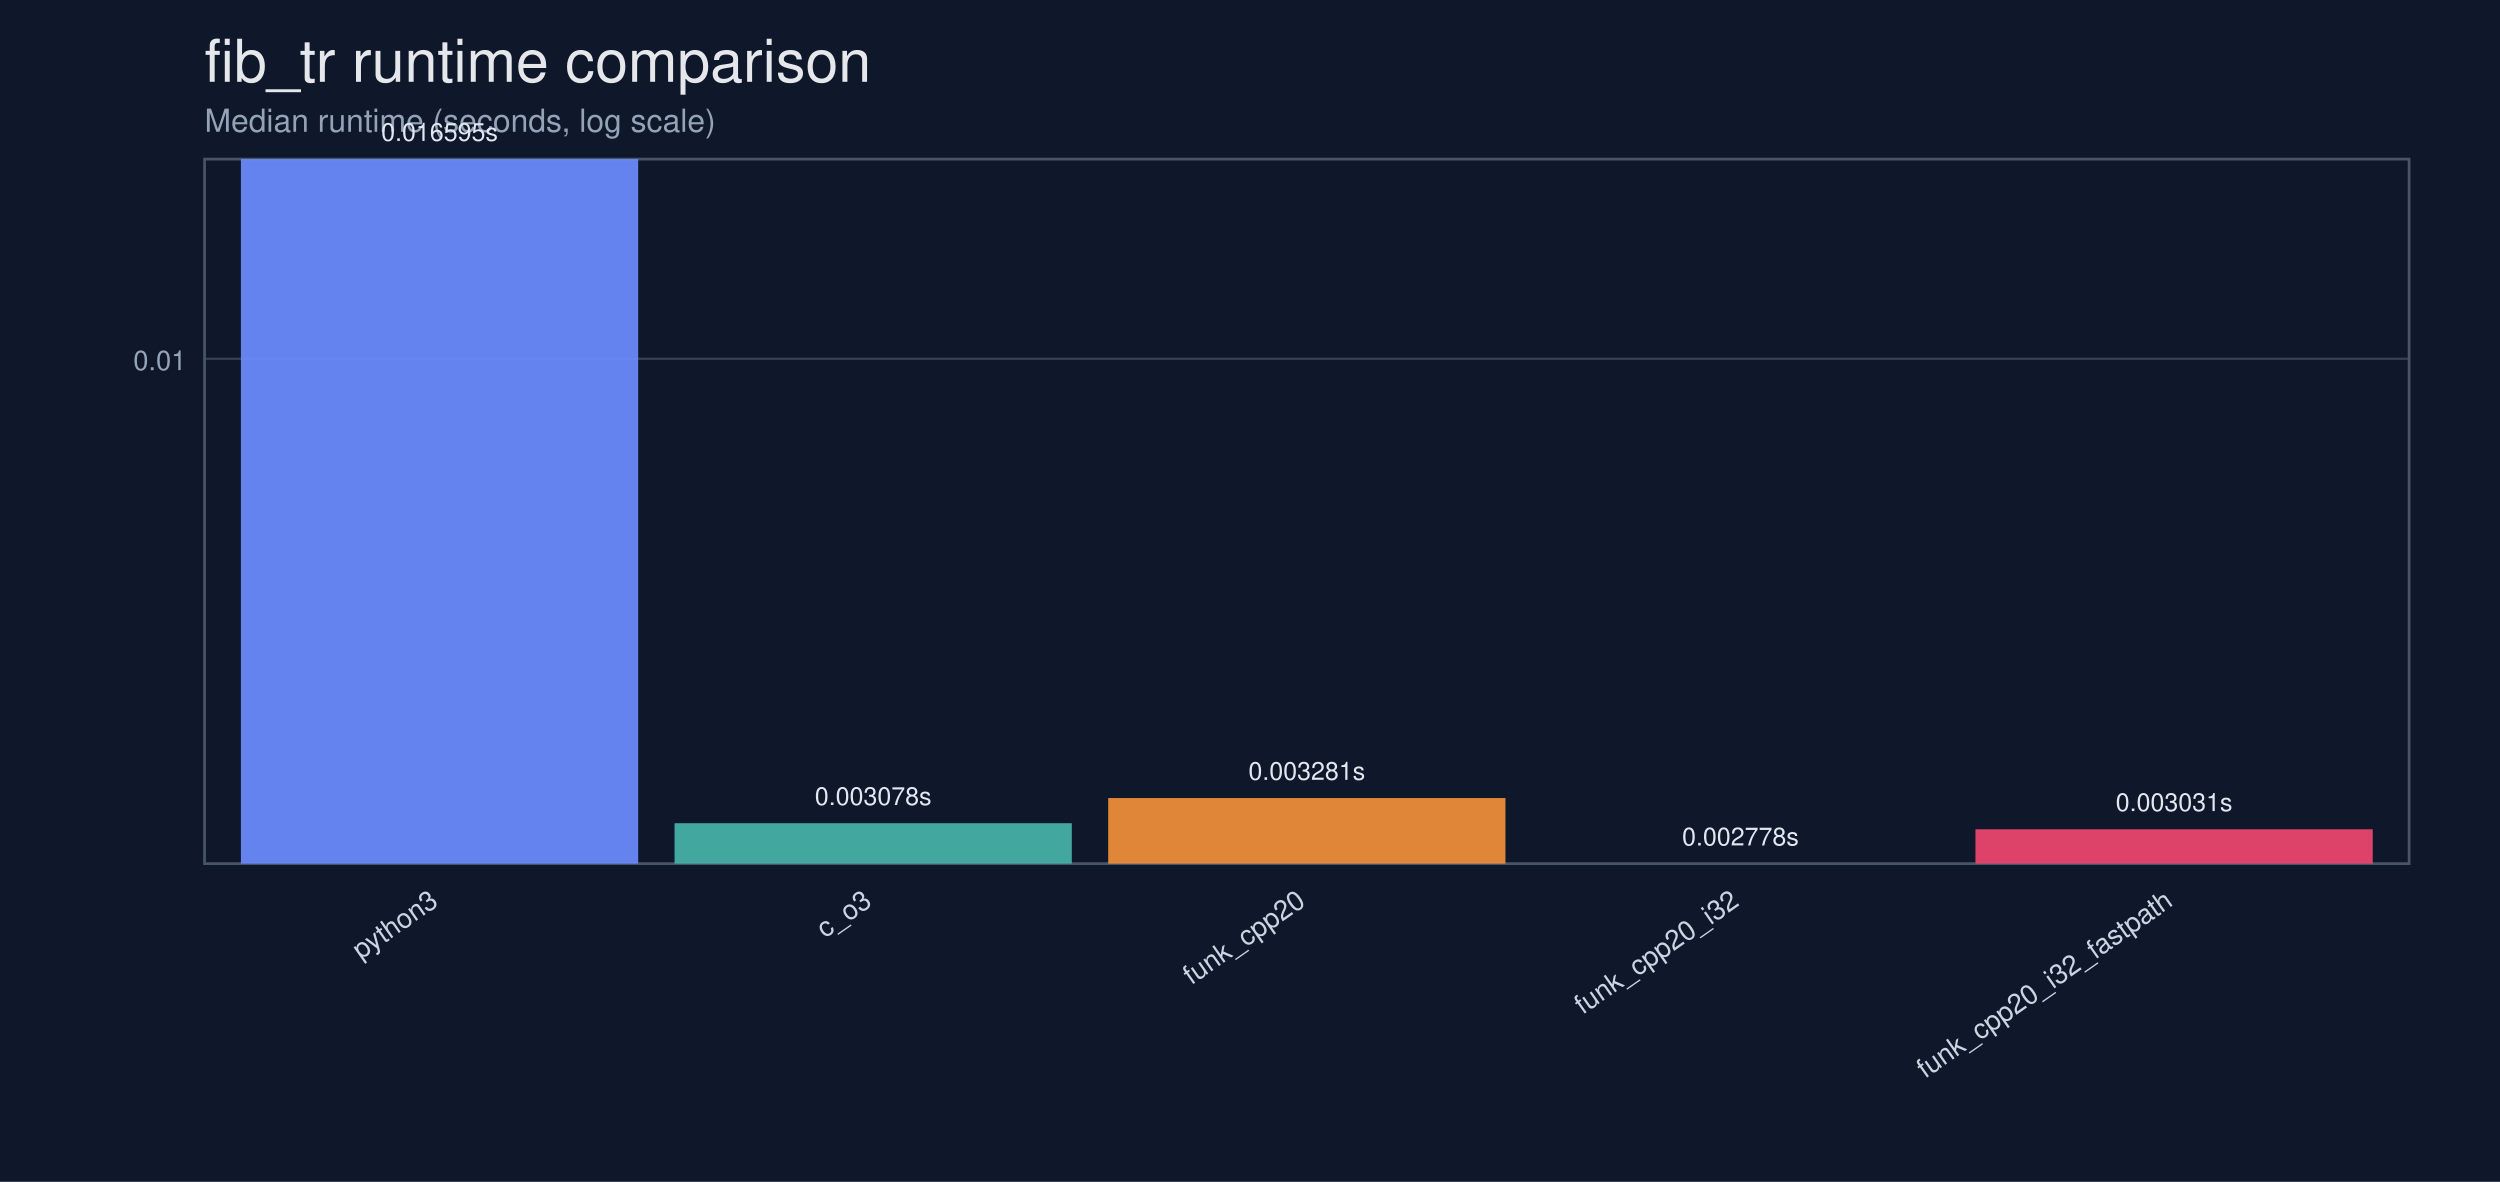
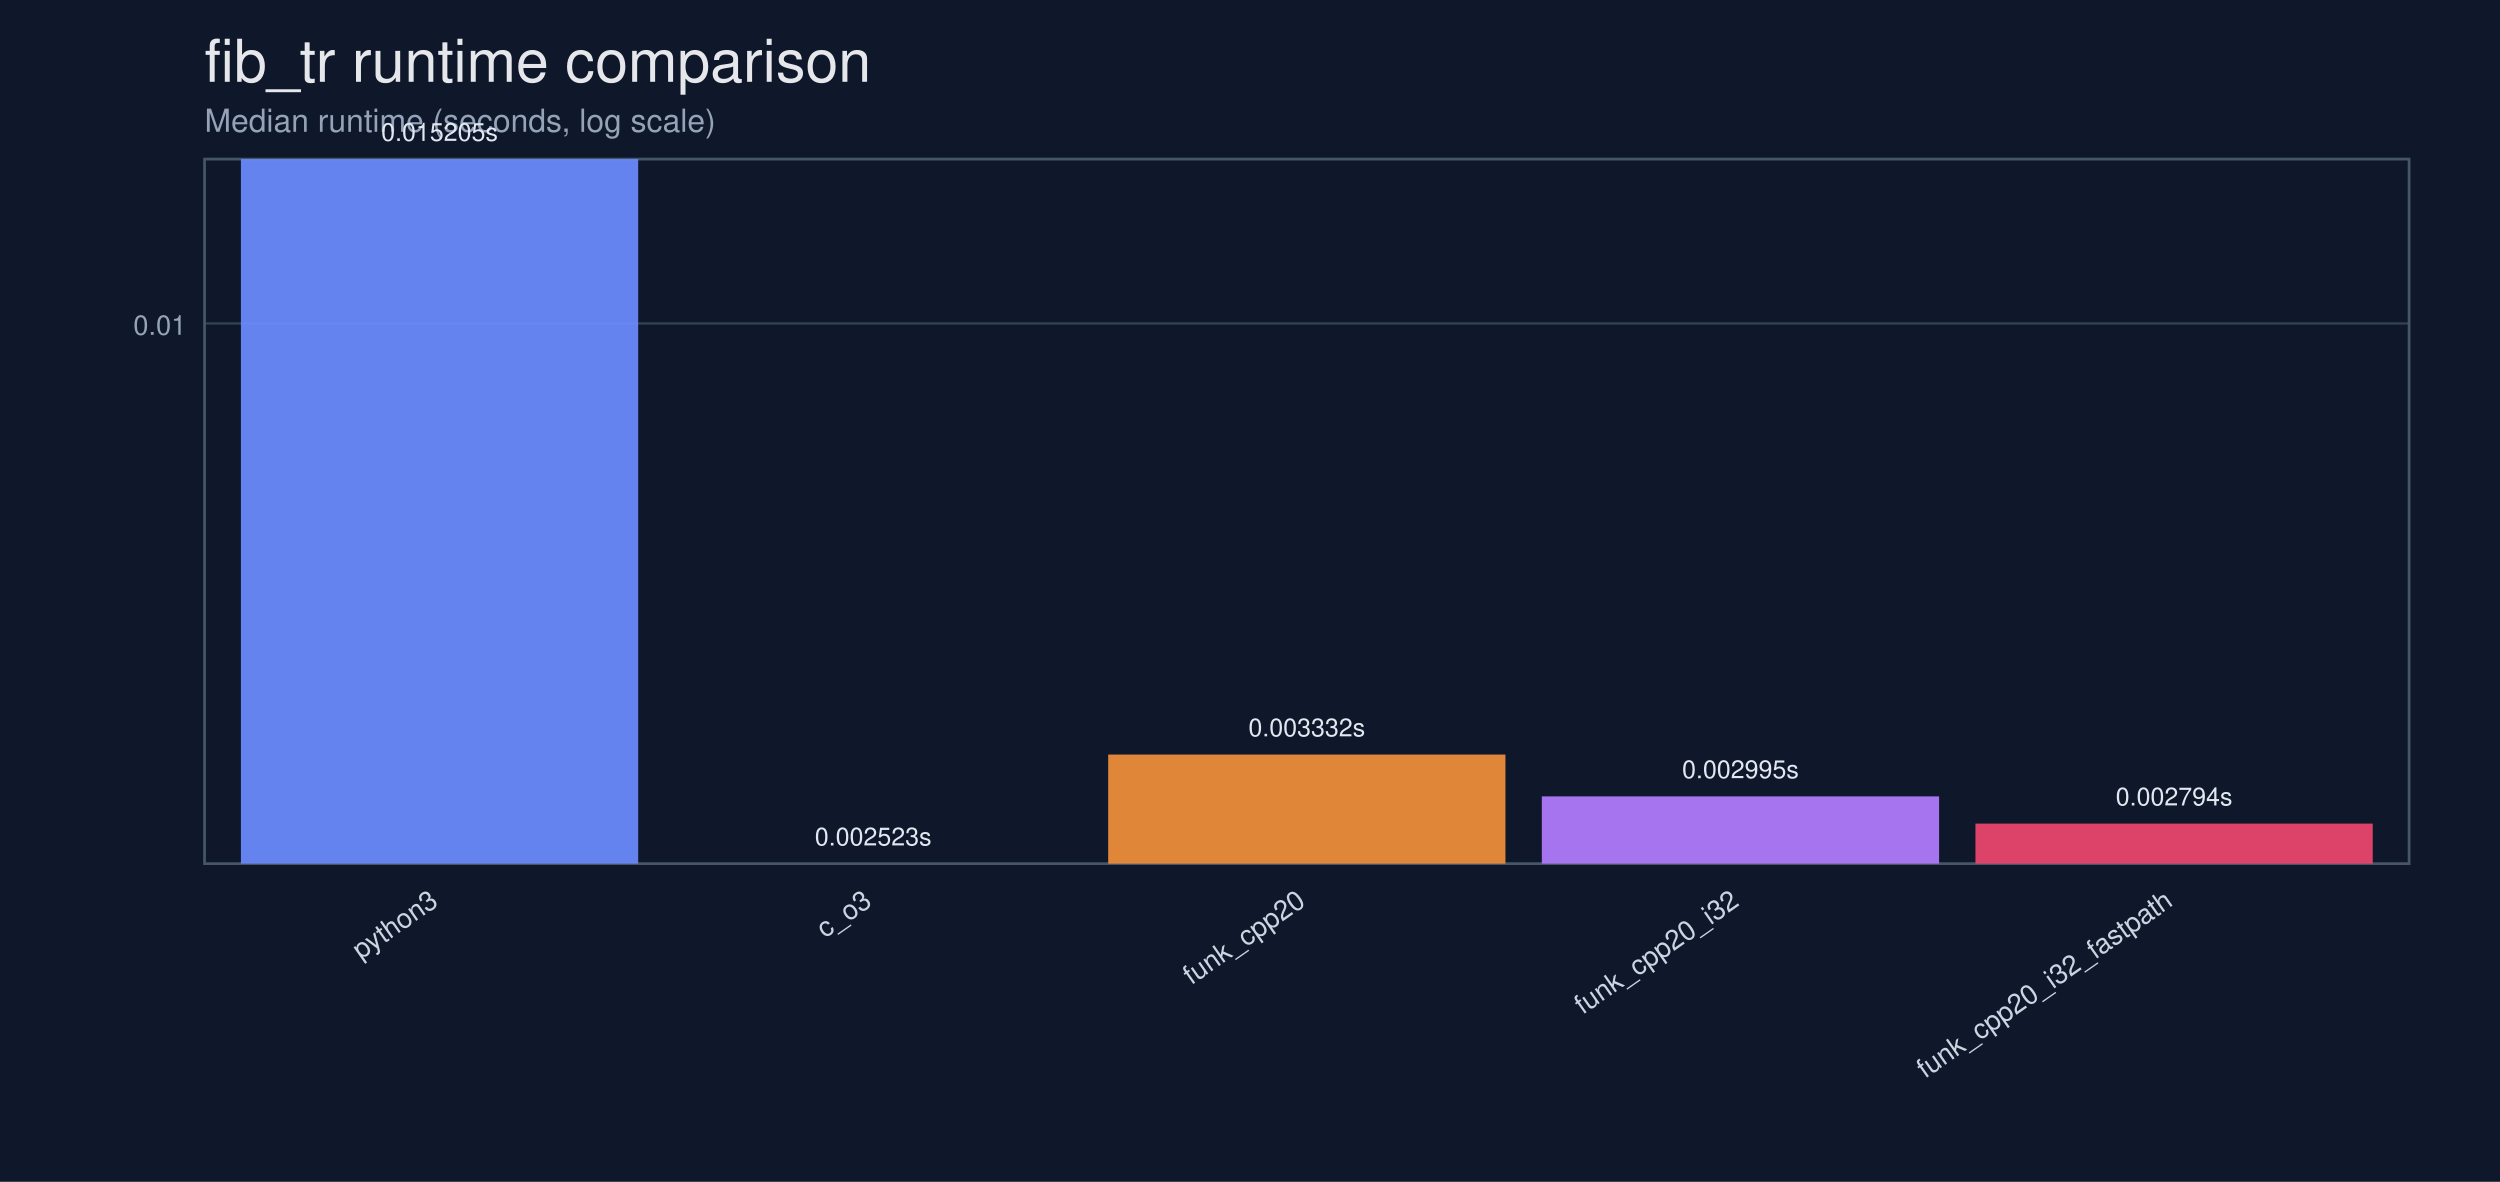
<svg xmlns="http://www.w3.org/2000/svg" width="1100" height="520" viewBox="0 0 1100 520">
  <rect width="100%" height="100%" fill="#0f172a" />
  <text x="90" y="36" fill="#e5e7eb" font-size="26" font-family="Helvetica, Arial">fib_tr runtime comparison</text>
  <text x="90" y="58" fill="#94a3b8" font-size="14" font-family="Helvetica, Arial">Median runtime (seconds, log scale)</text>
-   <line x1="90" y1="157.85" x2="1060" y2="157.85" stroke="#334155" stroke-width="1" />
-   <text x="82" y="162.85" text-anchor="end" fill="#94a3b8" font-size="12" font-family="Helvetica, Arial">0.01</text>
+   <line x1="90" y1="142.32" x2="1060" y2="142.32" stroke="#334155" stroke-width="1" />
+   <text x="82" y="147.32" text-anchor="end" fill="#94a3b8" font-size="12" font-family="Helvetica, Arial">0.01</text>
  <rect x="90" y="70" width="970" height="310" fill="none" stroke="#475569" stroke-width="1.2" />
  <rect x="106.00" y="70.00" width="174.80" height="310.00" fill="#6c8cff" opacity="0.92" />
-   <text x="193.40" y="62.00" text-anchor="middle" fill="#e2e8f0" font-size="11" font-family="Helvetica, Arial">0.016595s</text>
+   <text x="193.40" y="62.00" text-anchor="middle" fill="#e2e8f0" font-size="11" font-family="Helvetica, Arial">0.015205s</text>
  <text x="193.40" y="398.00" text-anchor="end" transform="rotate(-35 193.40,398.00)" fill="#cbd5e1" font-size="12" font-family="Helvetica, Arial">python3</text>
-   <rect x="296.80" y="362.21" width="174.80" height="17.79" fill="#46b3a9" opacity="0.92" />
-   <text x="384.20" y="354.21" text-anchor="middle" fill="#e2e8f0" font-size="11" font-family="Helvetica, Arial">0.003078s</text>
+   <rect x="296.80" y="380.00" width="174.80" height="0.00" fill="#46b3a9" opacity="0.92" />
+   <text x="384.20" y="372.00" text-anchor="middle" fill="#e2e8f0" font-size="11" font-family="Helvetica, Arial">0.002523s</text>
  <text x="384.20" y="398.00" text-anchor="end" transform="rotate(-35 384.20,398.00)" fill="#cbd5e1" font-size="12" font-family="Helvetica, Arial">c_o3</text>
-   <rect x="487.60" y="351.14" width="174.80" height="28.86" fill="#f28f3b" opacity="0.92" />
-   <text x="575.00" y="343.14" text-anchor="middle" fill="#e2e8f0" font-size="11" font-family="Helvetica, Arial">0.003281s</text>
+   <rect x="487.60" y="332.00" width="174.80" height="48.00" fill="#f28f3b" opacity="0.92" />
+   <text x="575.00" y="324.00" text-anchor="middle" fill="#e2e8f0" font-size="11" font-family="Helvetica, Arial">0.003332s</text>
  <text x="575.00" y="398.00" text-anchor="end" transform="rotate(-35 575.00,398.00)" fill="#cbd5e1" font-size="12" font-family="Helvetica, Arial">funk_cpp20</text>
-   <rect x="678.40" y="380.00" width="174.80" height="0.00" fill="#b27cff" opacity="0.92" />
-   <text x="765.80" y="372.00" text-anchor="middle" fill="#e2e8f0" font-size="11" font-family="Helvetica, Arial">0.002778s</text>
+   <rect x="678.40" y="350.40" width="174.80" height="29.60" fill="#b27cff" opacity="0.92" />
+   <text x="765.80" y="342.40" text-anchor="middle" fill="#e2e8f0" font-size="11" font-family="Helvetica, Arial">0.002995s</text>
  <text x="765.80" y="398.00" text-anchor="end" transform="rotate(-35 765.80,398.00)" fill="#cbd5e1" font-size="12" font-family="Helvetica, Arial">funk_cpp20_i32</text>
-   <rect x="869.20" y="364.88" width="174.80" height="15.12" fill="#ef476f" opacity="0.92" />
-   <text x="956.60" y="356.88" text-anchor="middle" fill="#e2e8f0" font-size="11" font-family="Helvetica, Arial">0.003031s</text>
+   <rect x="869.20" y="362.39" width="174.80" height="17.61" fill="#ef476f" opacity="0.92" />
+   <text x="956.60" y="354.39" text-anchor="middle" fill="#e2e8f0" font-size="11" font-family="Helvetica, Arial">0.002794s</text>
  <text x="956.60" y="398.00" text-anchor="end" transform="rotate(-35 956.60,398.00)" fill="#cbd5e1" font-size="12" font-family="Helvetica, Arial">funk_cpp20_i32_fastpath</text>
</svg>
